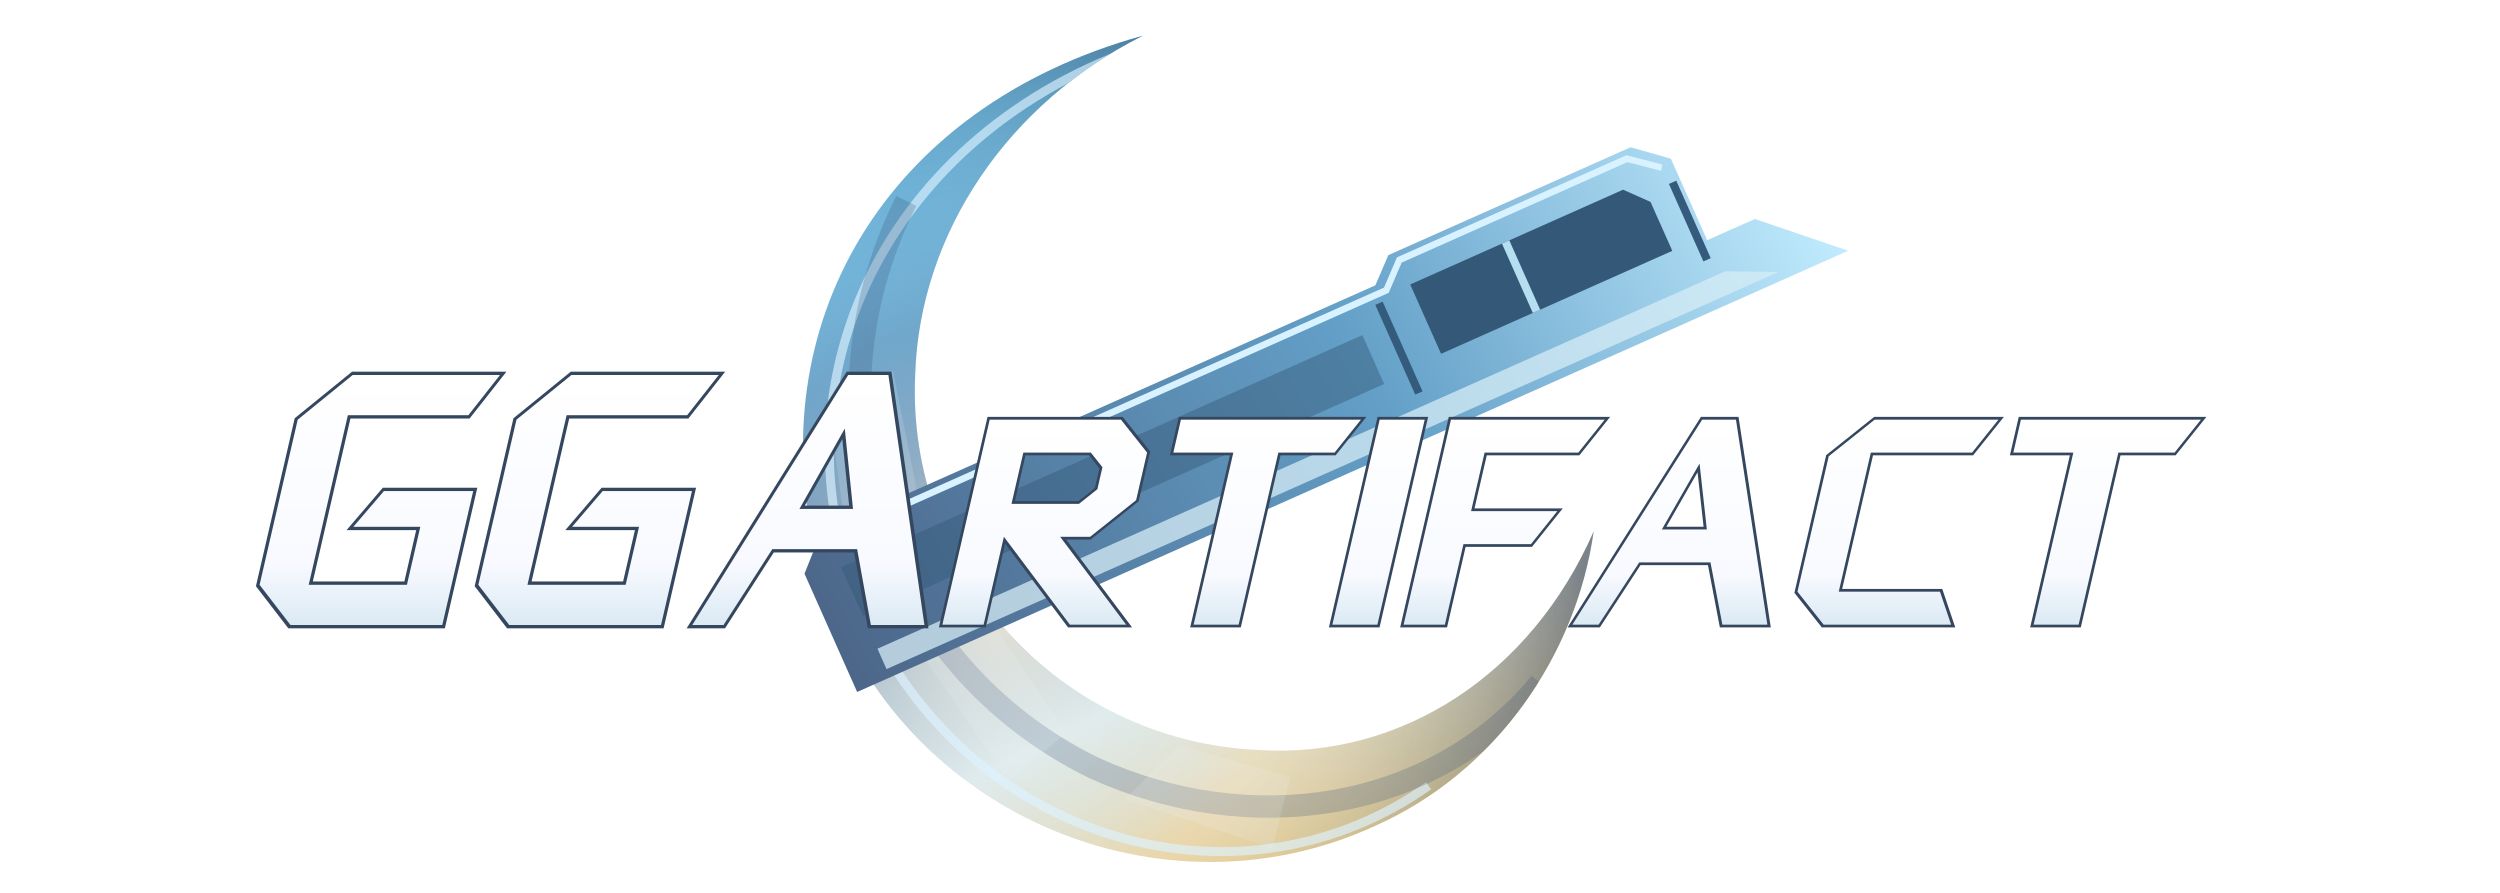
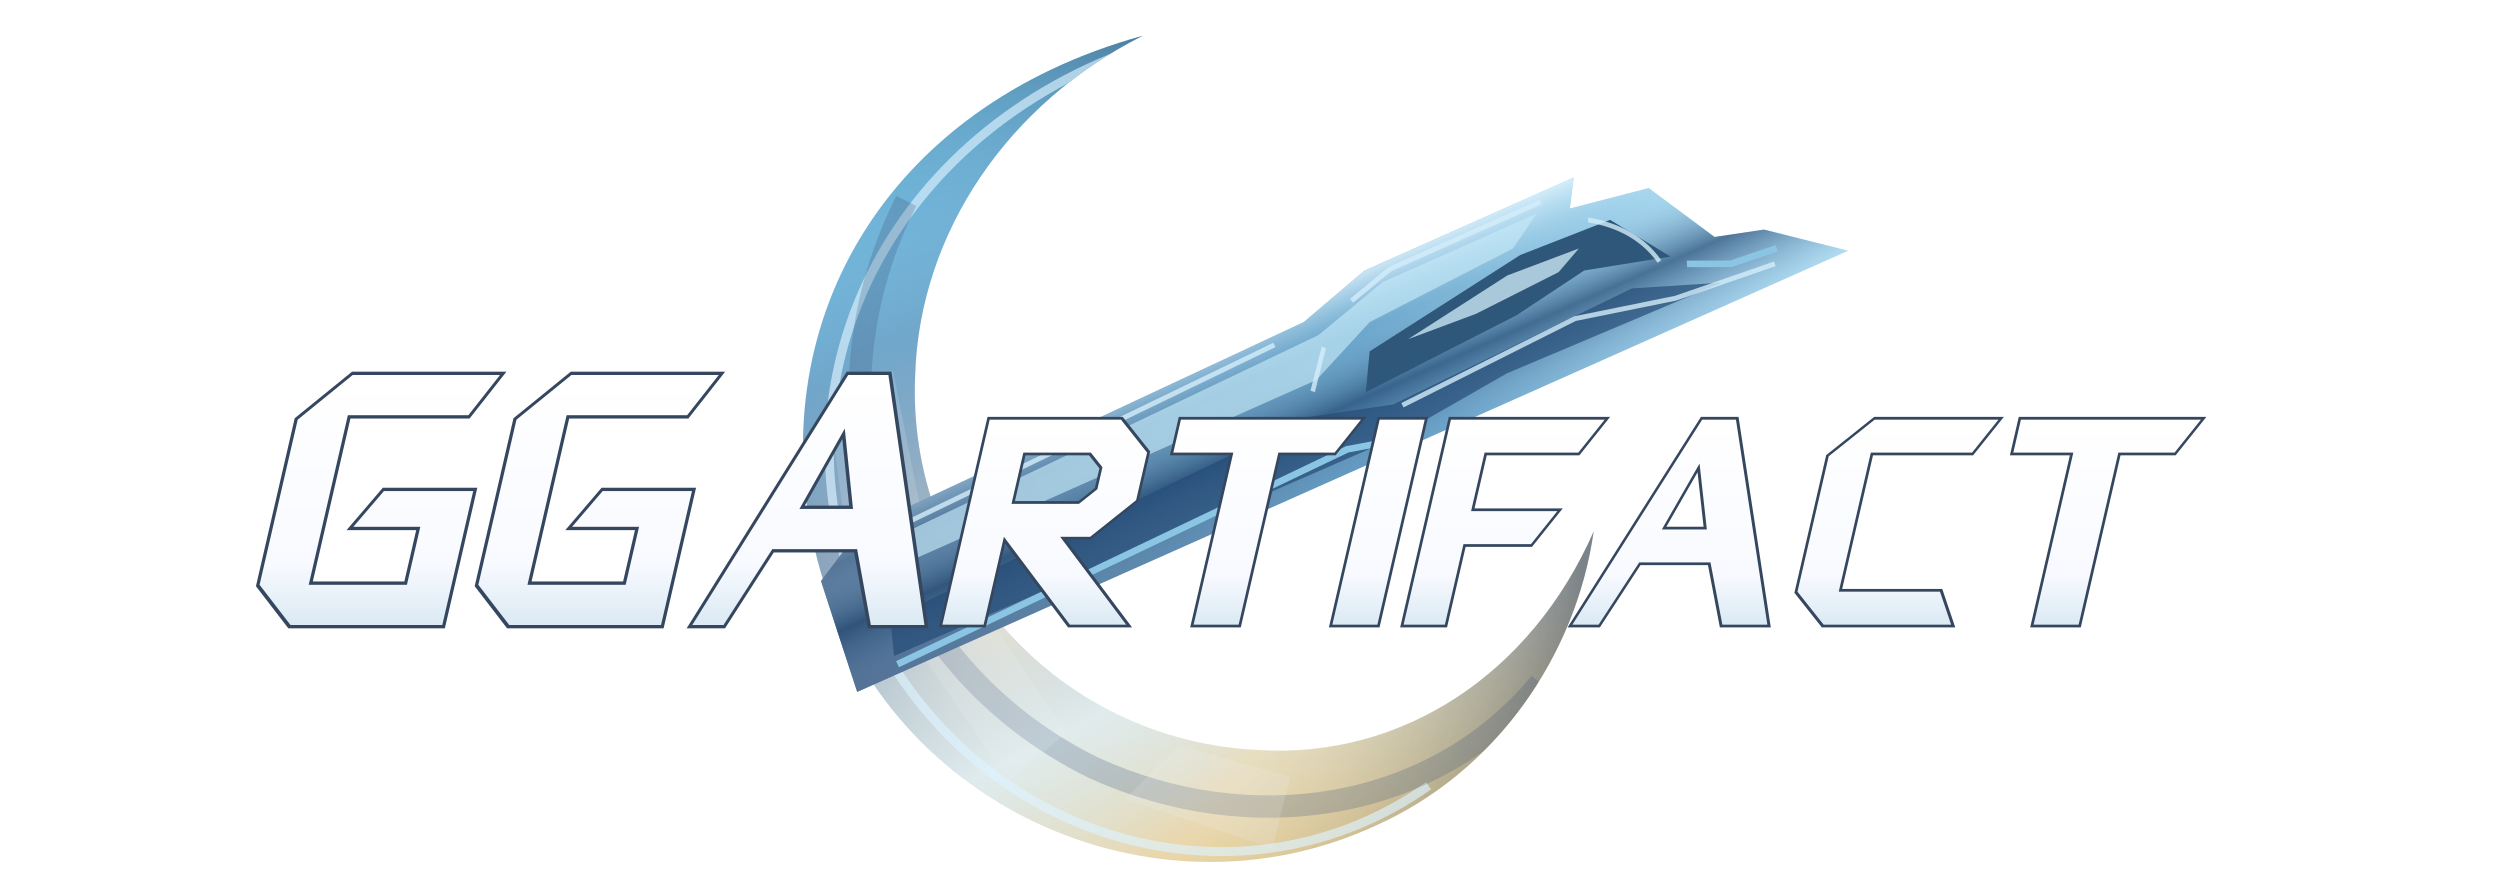
<svg xmlns="http://www.w3.org/2000/svg" viewBox="15 0 560 200">
  <defs>
    <linearGradient id="moon" x1="220" y1="18" x2="308" y2="191" gradientUnits="userSpaceOnUse">
      <stop stop-color="#6ac8f2" />
      <stop offset=".48" stop-color="#758aa9" />
      <stop offset=".75" stop-color="#e4edf0" />
      <stop offset="1" stop-color="#eccd8e" />
    </linearGradient>
    <path id="crescent" d="M271 8C213 24 185 73 198 125c14 55 75 83 125 60 27-12 45-38 49-66-14 32-43 51-75 49-45-2-79-40-77-84 1-32 21-61 51-76Z" />
    <clipPath id="moon-edge">
      <use href="#crescent" />
    </clipPath>
    <radialGradient id="moon-light" cx=".24" cy=".7" r=".75">
      <stop stop-color="#fff4d9" stop-opacity=".7" />
      <stop offset=".48" stop-color="#b2dcf1" stop-opacity="0" />
      <stop offset="1" stop-color="#233553" stop-opacity=".55" />
    </radialGradient>
    <linearGradient id="express" x1="0" y1="0" x2="270" y2="-25" gradientUnits="userSpaceOnUse">
      <stop stop-color="#4c6689" />
      <stop offset=".55" stop-color="#639fc7" />
      <stop offset="1" stop-color="#c3edff" />
    </linearGradient>
+     <linearGradient id="express-metal" x1="0" y1="-40" x2="0" y2="0" gradientUnits="userSpaceOnUse">
+       <stop stop-color="#e2f5ff" stop-opacity=".8" />
+       <stop offset=".3" stop-color="#a2d5ed" stop-opacity=".1" />
+       <stop offset=".65" stop-color="#254a73" stop-opacity=".7" />
+       <stop offset="1" stop-color="#749ec2" stop-opacity=".2" />
+     </linearGradient>
+     <path id="express-body" d="M0 0 3-26 17-33 139-35 158-40h57l-4 6 20 3 10 16 12 3 17 12H0Z" />
    <linearGradient id="letters" x1="0" y1="0" x2="0" y2="65" gradientUnits="userSpaceOnUse">
      <stop stop-color="#fff" />
      <stop offset=".65" stop-color="#f8faff" />
      <stop offset="1" stop-color="#c8dfec" />
    </linearGradient>
    <path id="g" d="M43 0H10L0 10V47L9 56H43V26H23L18 34H33V47H11V9H38Z" />
    <path id="a" fill-rule="evenodd" d="M0 56 22 0H31L52 56H40L33 39H14L7 56ZM18 30H30L24 12Z" />
    <path id="r" fill-rule="evenodd" d="M0 56V0H35L44 9V22L34 32H26L49 56H34L11 32V56ZM11 9V23H29L33 19V13L29 9Z" />
    <path id="t" d="M0 0H48L43 9H28V56H16V9H0Z" />
    <path id="i" d="M0 0H12V56H0Z" />
    <path id="f" d="M0 0H41L36 9H11V25H34L29 34H11V56H0Z" />
    <path id="c" d="M43 0H10L0 10V47L9 56H43L38 47H11V9H38Z" />
  </defs>
  <use href="#crescent" fill="url(#moon)" />
  <use href="#crescent" fill="url(#moon-light)" />
  <g clip-path="url(#moon-edge)">
    <path d="M264 13C208 36 186 94 211 142s83 63 124 34" fill="none" stroke="#ddf3ff" stroke-width="2" opacity=".65" />
    <path d="M218 45C194 93 213 149 260 172c35 16 76 10 100-19" fill="none" stroke="#354e73" stroke-width="5" opacity=".24" />
    <path d="m201 94 14-11 6 30-15 17Zm18 49 15-8 20 29-13 11Zm48 36 12-12 25 7-4 16Z" fill="#ecf4f6" opacity=".16" />
  </g>
  <g transform="translate(207 155) rotate(-24) scale(.9 1)">
-     <path d="M0 0V-29l8-7h151l6-5h66l8 6v20h13l18 15Z" fill="url(#express)" />
-     <path d="M8-34h153l6-5h62l7 5" fill="none" stroke="#d8f3ff" stroke-width="1.5" />
-     <path d="M167-33h58l5 5v12h-63Z" fill="#345978" />
-     <path d="M193-33v17" stroke="#b5dff0" stroke-width="2" />
-     <path d="M9-27h142v12H9Z" fill="#345978" opacity=".45" />
-     <path d="M9-7h231l12 5H9Z" fill="#d5ecf5" opacity=".75" />
-     <path d="M158-32v22m79-20v19" fill="none" stroke="#355b7c" stroke-width="2" />
+     <use href="#express-body" fill="url(#express)" />
+     <use href="#express-body" fill="url(#express-metal)" />
+     <path d="m16-28 125-3 20-5h42l-9 5-40 2-18 7H13Z" fill="#c6e9f8" opacity=".65" />
+     <path d="m151-23 44-6 24 1 10 13-21-5-20 3-42 2Z" fill="#2e577a" />
+     <path d="m161-22 29-4 19 1-7 3-23 1Z" fill="#d1effa" opacity=".75" />
+     <path d="M15-12 131-15 151-10 217-12 238-5 180-6 147-3 12-4Z" fill="#254c76" opacity=".7" />
+     <path d="m24-30 106-3m22-2 12-3h41m-64 10-7 8m80-10q10 6 12 15m-73 6 48-2 25 5 26 2" fill="none" stroke="#d3edfa" stroke-width="1.1" opacity=".8" />
+     <path d="m12-2 124-3 14 3m82-10 10 4 12 1" fill="none" stroke="#8ac5e4" stroke-width="1.5" />
  </g>
  <g transform="translate(84 84) skewX(-13)" fill="url(#letters)" stroke="#35475f" stroke-width="1.5" paint-order="stroke fill">
    <use href="#g" />
    <use href="#g" x="49" />
    <use href="#a" x="99" />
    <g transform="translate(155 10) scale(.84 .82)">
      <use href="#r" />
      <use href="#t" x="51" />
      <use href="#i" x="104" />
      <use href="#f" x="123" />
      <use href="#a" x="168" />
      <use href="#c" x="226" />
      <use href="#t" x="275" />
    </g>
  </g>
</svg>
